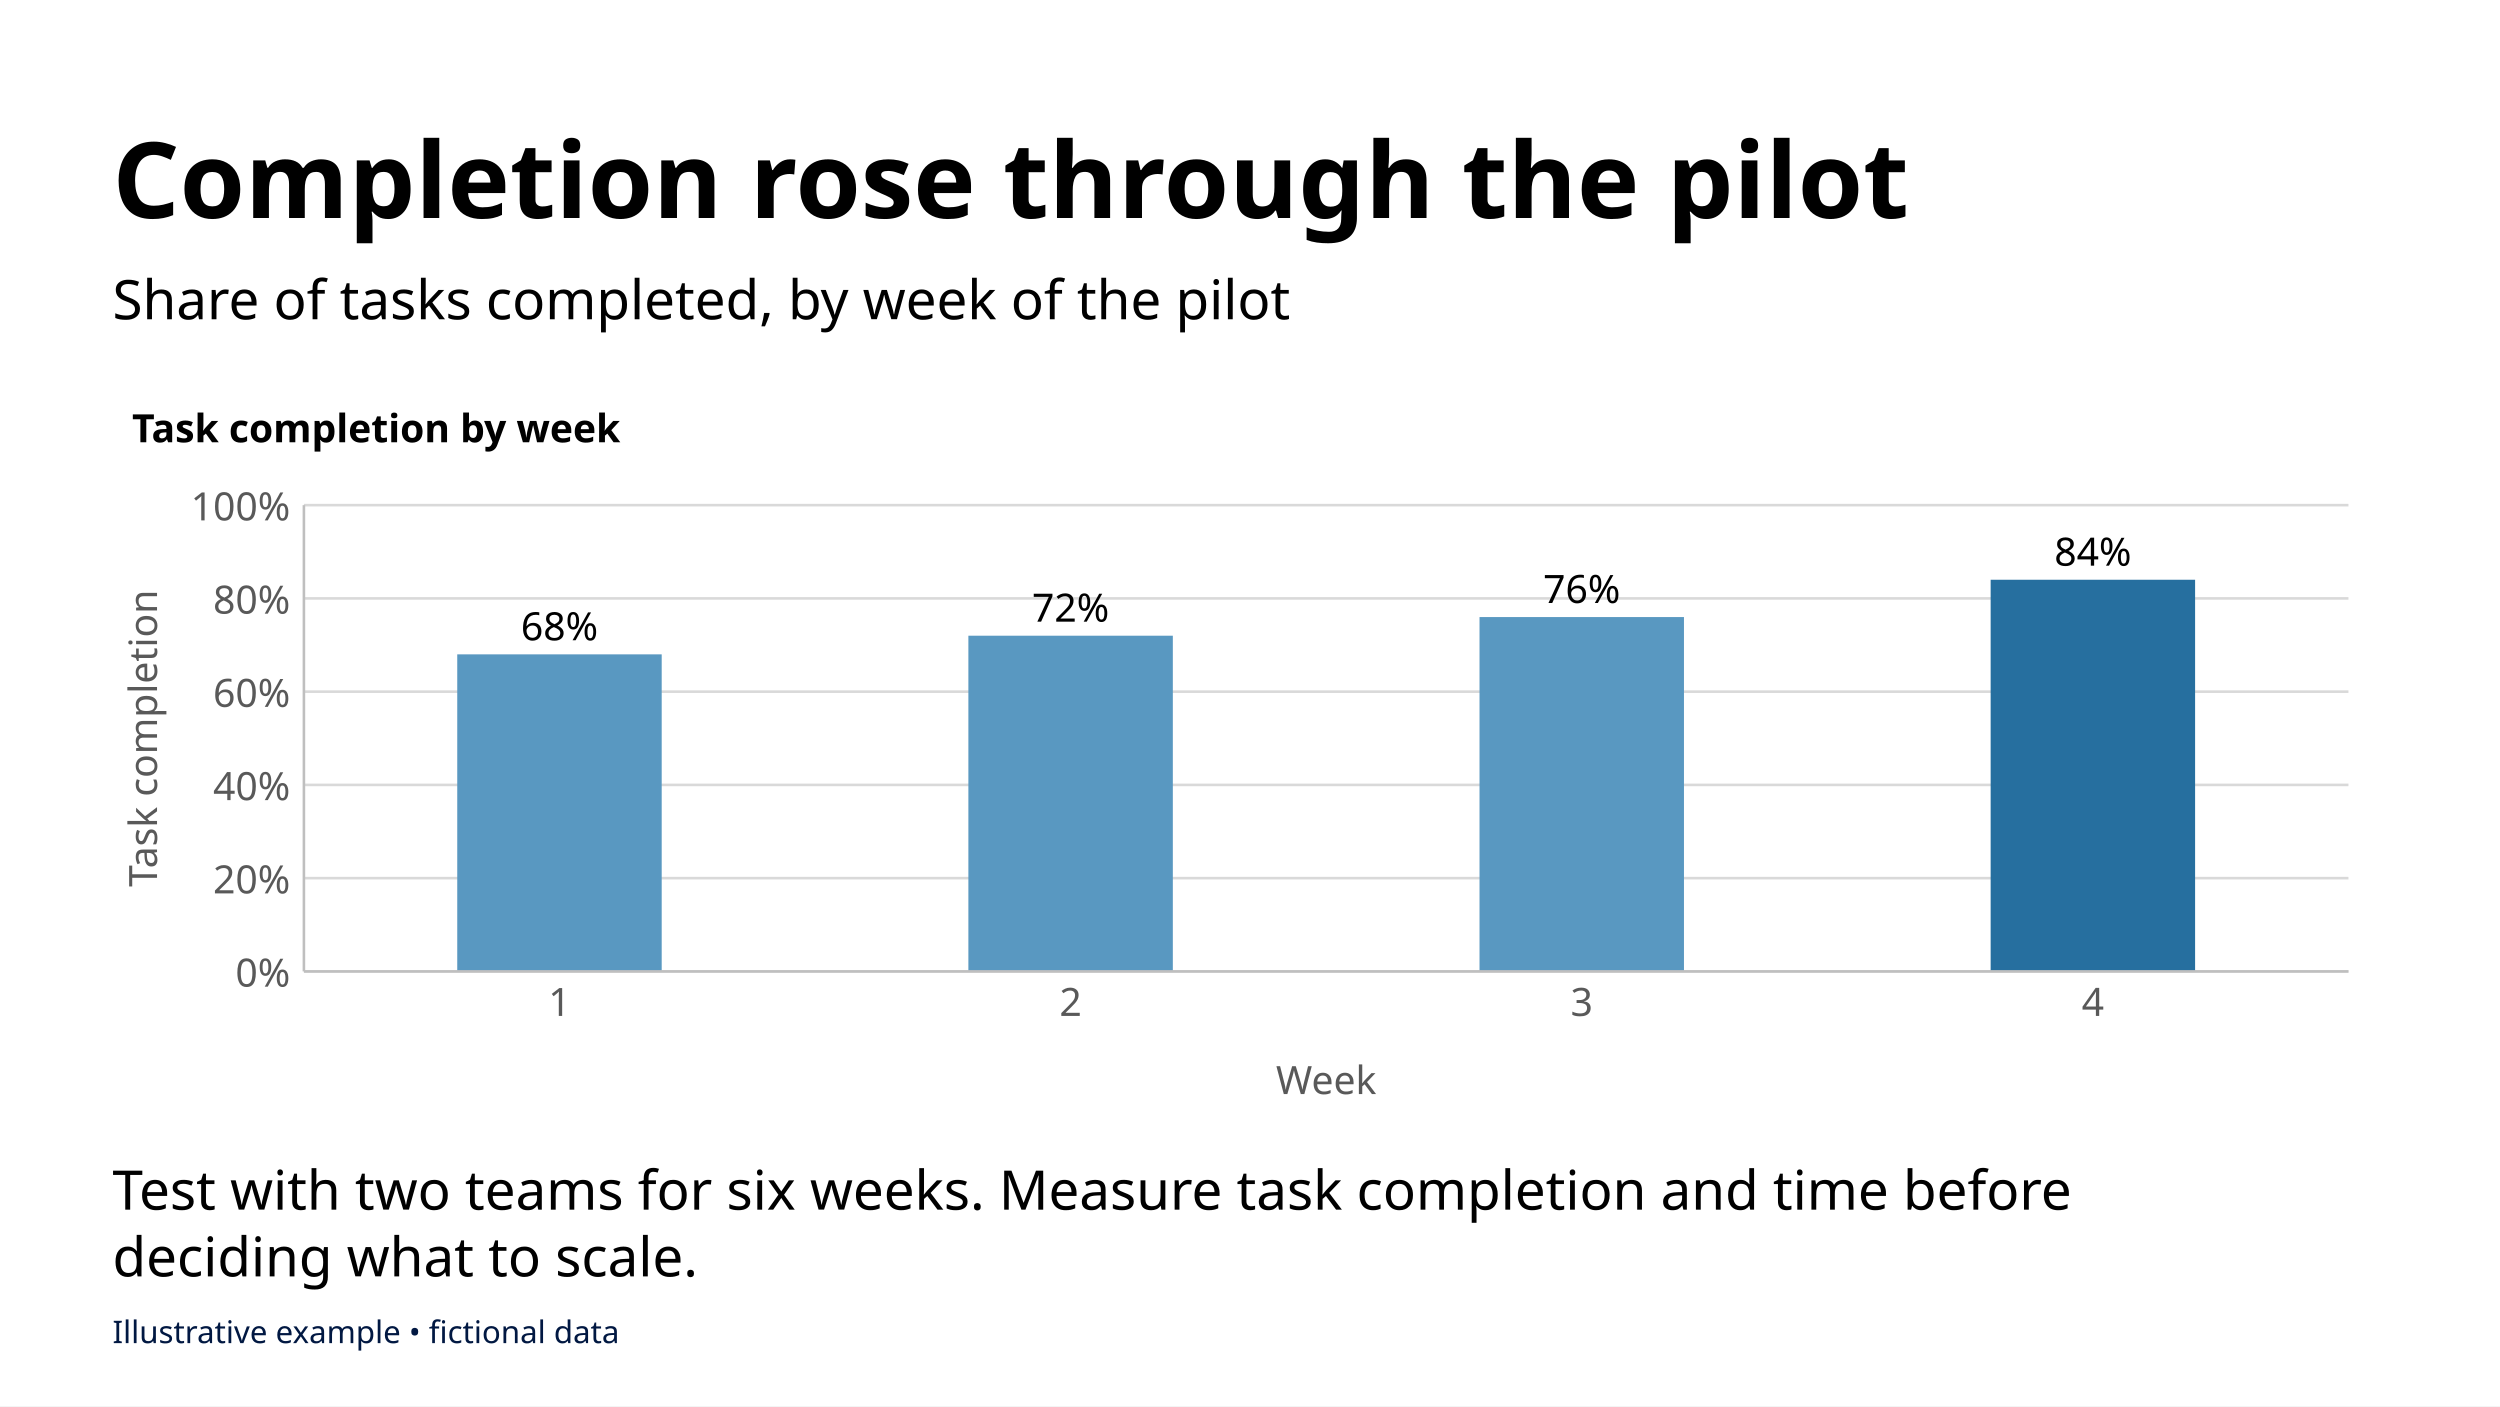
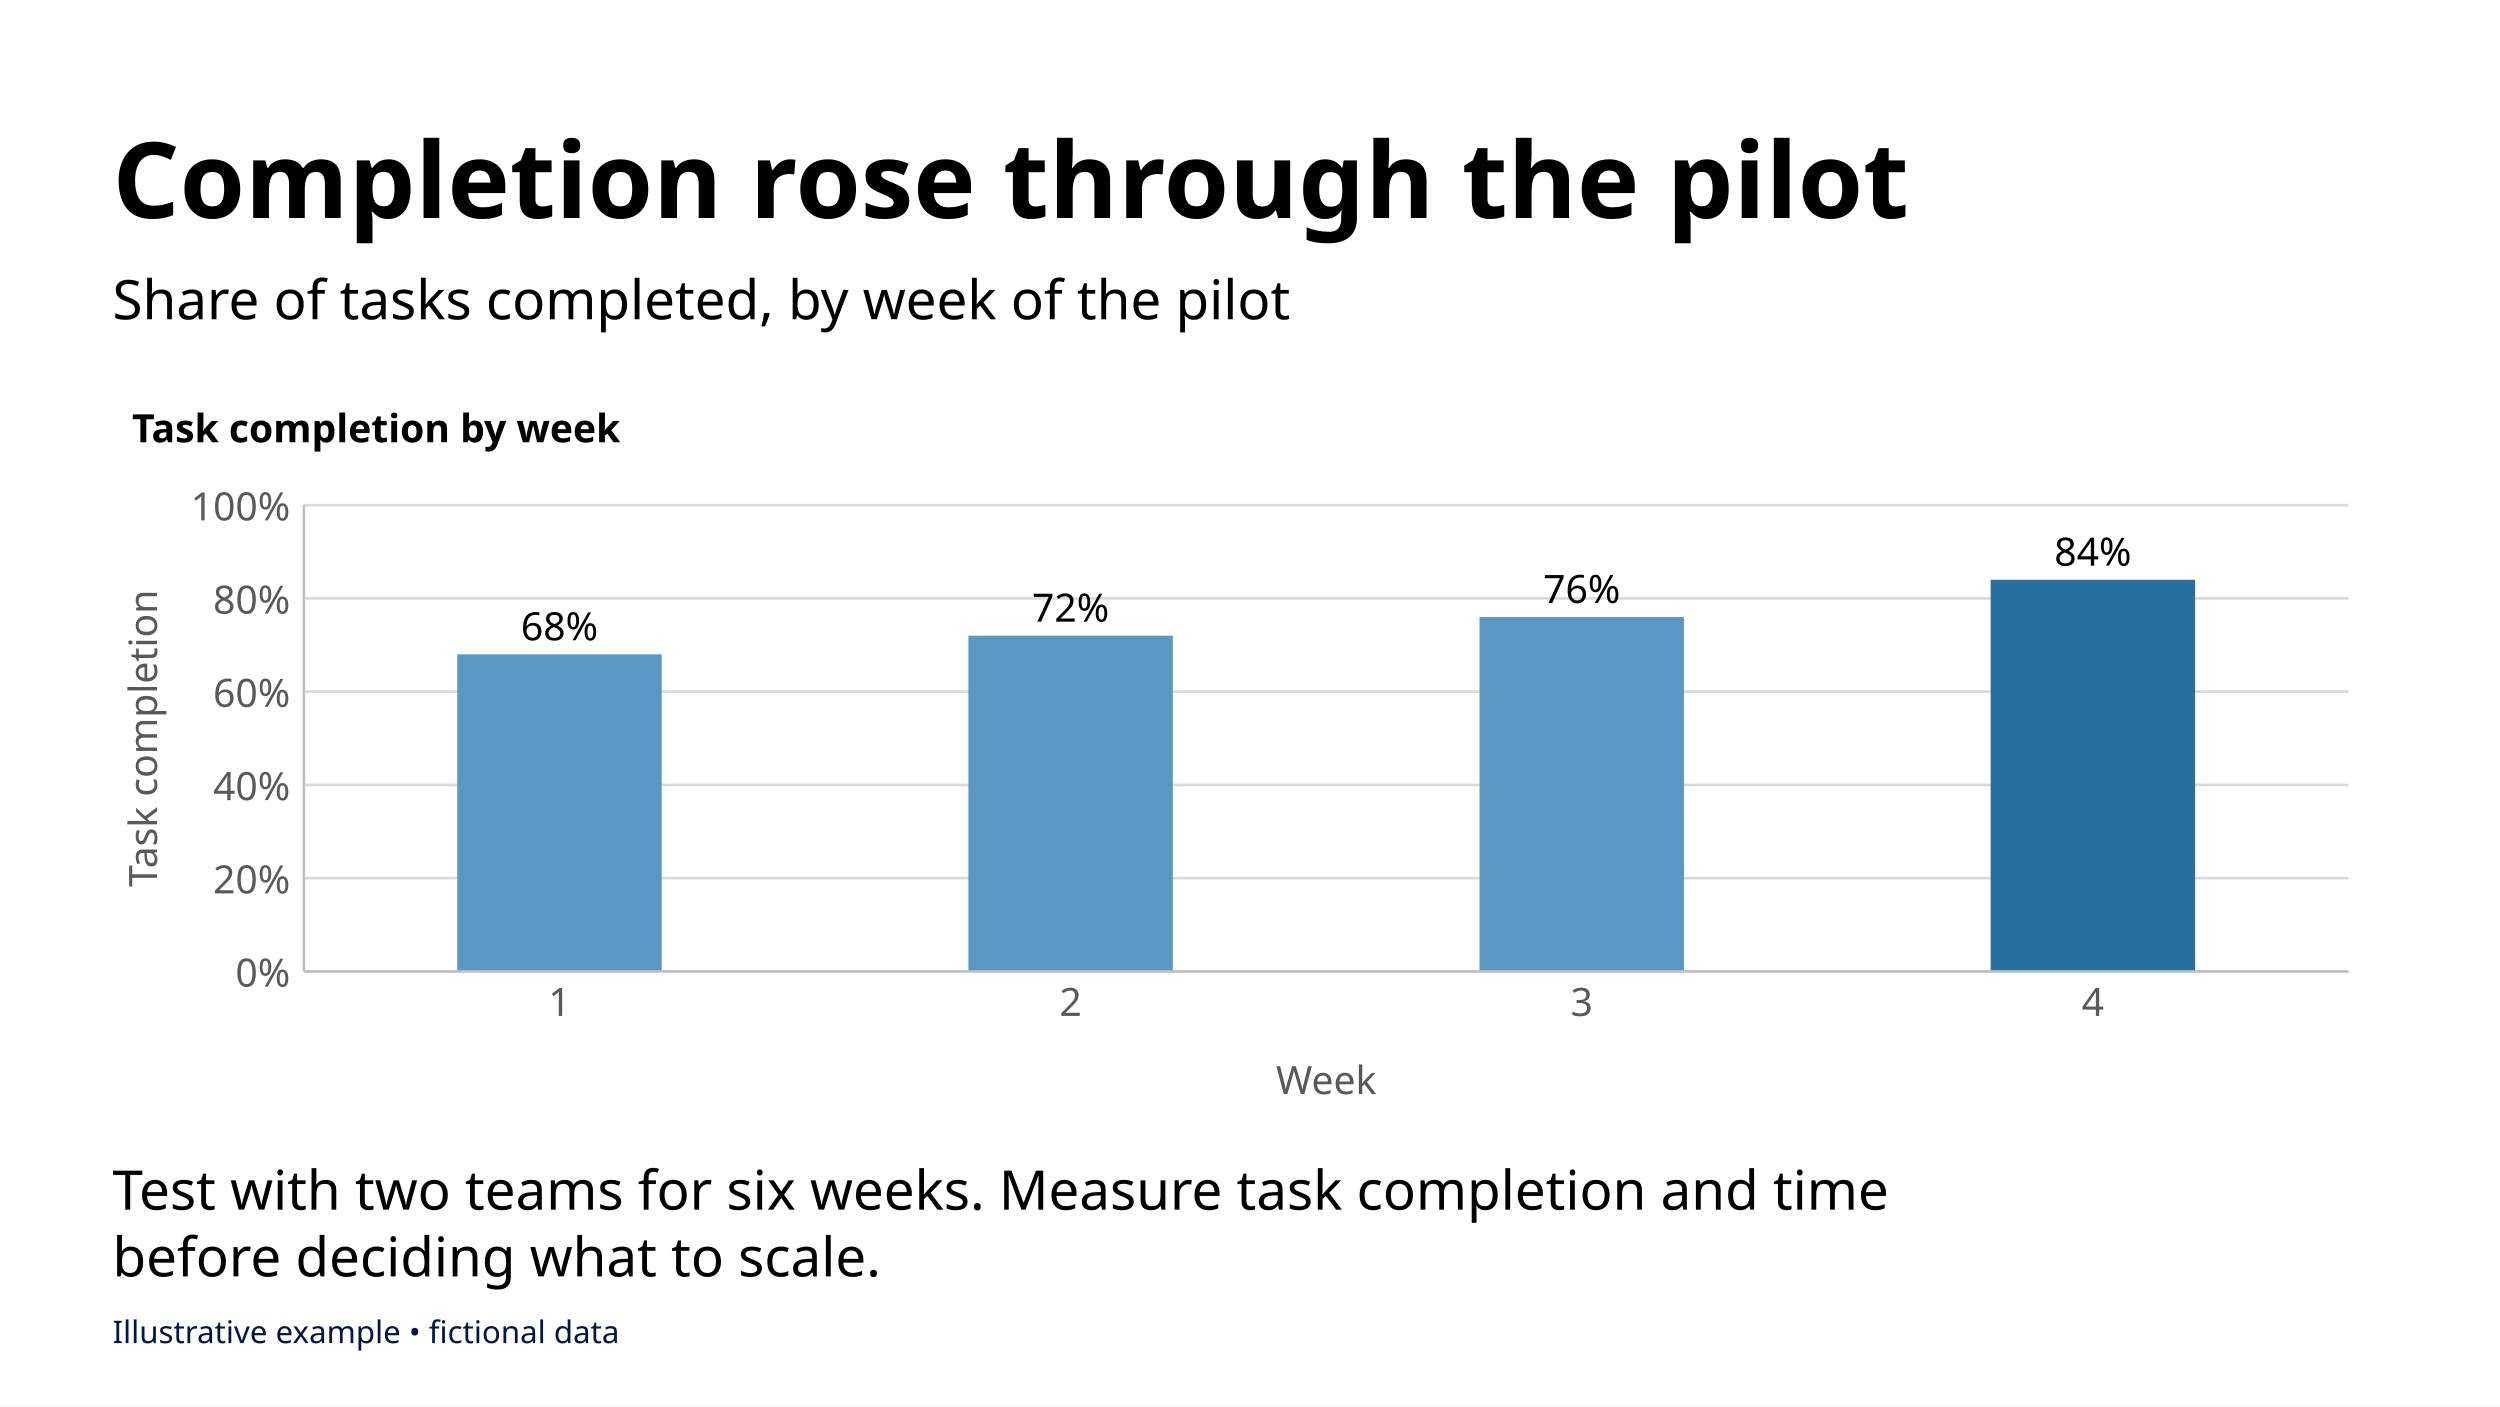
<svg xmlns="http://www.w3.org/2000/svg" aria-label="Completion rose through the pilot" aria-roledescription="slide" height="720" role="group" viewBox="0 0 1280 720" width="1280">
  <rect aria-hidden="true" fill="#FFFFFF" height="720" opacity="1" width="1280" x="0" y="0" />
  <g>
    <text fill="#000000" font-family="Aptos Display, sans-serif" font-size="54" font-weight="700" style="white-space:pre" text-anchor="start" x="57.6" xml:space="preserve" y="111.6">Completion rose through the pilot</text>
  </g>
  <g>
    <text fill="#000000" font-family="Aptos, sans-serif" font-size="28" font-weight="400" style="white-space:pre" text-anchor="start" x="57.6" xml:space="preserve" y="163.48">Share of tasks completed, by week of the pilot</text>
  </g>
  <g>
    <g>
      <text fill="#000000" font-family="Aptos, sans-serif" font-size="20" font-weight="700" style="white-space:pre" text-anchor="start" x="67.6" xml:space="preserve" y="226.44">Task completion by week</text>
    </g>
    <g>
      <text fill="#595959" font-family="Aptos, sans-serif" font-size="20" font-weight="400" style="white-space:pre" text-anchor="middle" x="286.45" xml:space="preserve" y="520.16">1</text>
    </g>
    <g>
      <text fill="#595959" font-family="Aptos, sans-serif" font-size="20" font-weight="400" style="white-space:pre" text-anchor="middle" x="548.15" xml:space="preserve" y="520.16">2</text>
    </g>
    <g>
      <text fill="#595959" font-family="Aptos, sans-serif" font-size="20" font-weight="400" style="white-space:pre" text-anchor="middle" x="809.85" xml:space="preserve" y="520.16">3</text>
    </g>
    <g>
      <text fill="#595959" font-family="Aptos, sans-serif" font-size="20" font-weight="400" style="white-space:pre" text-anchor="middle" x="1071.55" xml:space="preserve" y="520.16">4</text>
    </g>
    <line stroke="#D9D9D9" stroke-width="1.333" x1="155.6" x2="1202.4" y1="497.36" y2="497.36" />
    <g>
      <text fill="#595959" font-family="Aptos, sans-serif" font-size="20" font-weight="400" style="white-space:pre" text-anchor="end" x="148.6" xml:space="preserve" y="505.16">0%</text>
    </g>
    <line stroke="#D9D9D9" stroke-width="1.333" x1="155.6" x2="1202.4" y1="449.616" y2="449.616" />
    <g>
      <text fill="#595959" font-family="Aptos, sans-serif" font-size="20" font-weight="400" style="white-space:pre" text-anchor="end" x="148.6" xml:space="preserve" y="457.416">20%</text>
    </g>
    <line stroke="#D9D9D9" stroke-width="1.333" x1="155.6" x2="1202.4" y1="401.872" y2="401.872" />
    <g>
      <text fill="#595959" font-family="Aptos, sans-serif" font-size="20" font-weight="400" style="white-space:pre" text-anchor="end" x="148.6" xml:space="preserve" y="409.672">40%</text>
    </g>
    <line stroke="#D9D9D9" stroke-width="1.333" x1="155.6" x2="1202.4" y1="354.128" y2="354.128" />
    <g>
      <text fill="#595959" font-family="Aptos, sans-serif" font-size="20" font-weight="400" style="white-space:pre" text-anchor="end" x="148.6" xml:space="preserve" y="361.928">60%</text>
    </g>
    <line stroke="#D9D9D9" stroke-width="1.333" x1="155.6" x2="1202.4" y1="306.384" y2="306.384" />
    <g>
      <text fill="#595959" font-family="Aptos, sans-serif" font-size="20" font-weight="400" style="white-space:pre" text-anchor="end" x="148.6" xml:space="preserve" y="314.184">80%</text>
    </g>
    <line stroke="#D9D9D9" stroke-width="1.333" x1="155.6" x2="1202.4" y1="258.64" y2="258.64" />
    <g>
      <text fill="#595959" font-family="Aptos, sans-serif" font-size="20" font-weight="400" style="white-space:pre" text-anchor="end" x="148.6" xml:space="preserve" y="266.44">100%</text>
    </g>
    <rect fill="#5998C1" height="162.33" width="104.68" x="234.11" y="335.03" />
    <rect fill="#5998C1" height="171.878" width="104.68" x="495.81" y="325.482" />
    <rect fill="#5998C1" height="181.427" width="104.68" x="757.51" y="315.933" />
    <rect fill="#266F9F" height="200.525" width="104.68" x="1019.21" y="296.835" />
    <g>
      <text fill="#000000" font-family="Aptos, sans-serif" font-size="20" font-weight="400" style="white-space:pre" text-anchor="middle" x="286.45" xml:space="preserve" y="327.83">68%</text>
    </g>
    <g>
      <text fill="#000000" font-family="Aptos, sans-serif" font-size="20" font-weight="400" style="white-space:pre" text-anchor="middle" x="548.15" xml:space="preserve" y="318.282">72%</text>
    </g>
    <g>
      <text fill="#000000" font-family="Aptos, sans-serif" font-size="20" font-weight="400" style="white-space:pre" text-anchor="middle" x="809.85" xml:space="preserve" y="308.733">76%</text>
    </g>
    <g>
      <text fill="#000000" font-family="Aptos, sans-serif" font-size="20" font-weight="400" style="white-space:pre" text-anchor="middle" x="1071.55" xml:space="preserve" y="289.635">84%</text>
    </g>
    <line stroke="#BFBFBF" stroke-width="1.333" x1="155.6" x2="155.6" y1="258.64" y2="497.36" />
    <line stroke="#BFBFBF" stroke-width="1.333" x1="155.6" x2="1202.4" y1="497.36" y2="497.36" />
    <g>
      <text fill="#595959" font-family="Aptos, sans-serif" font-size="20" font-weight="400" style="white-space:pre" text-anchor="middle" x="679" xml:space="preserve" y="560.16">Week</text>
    </g>
    <g transform="rotate(-90 72.6 378)">
      <g>
        <text fill="#595959" font-family="Aptos, sans-serif" font-size="20" font-weight="400" style="white-space:pre" text-anchor="middle" x="72.6" xml:space="preserve" y="385.8">Task completion</text>
      </g>
    </g>
  </g>
  <g>
-     <text fill="#000000" font-family="Aptos, sans-serif" font-size="28" font-weight="400" style="white-space:pre" text-anchor="start" x="57.6" xml:space="preserve" y="619.36">Test with two teams for six weeks. Measure task completion and time before </text>
-     <text fill="#000000" font-family="Aptos, sans-serif" font-size="28" font-weight="400" style="white-space:pre" text-anchor="start" x="57.6" xml:space="preserve" y="653.52">deciding what to scale.</text>
+     <text fill="#000000" font-family="Aptos, sans-serif" font-size="28" font-weight="400" style="white-space:pre" text-anchor="start" x="57.6" xml:space="preserve" y="619.36">Test with two teams for six weeks. Measure task completion and time </text>
+     <text fill="#000000" font-family="Aptos, sans-serif" font-size="28" font-weight="400" style="white-space:pre" text-anchor="start" x="57.6" xml:space="preserve" y="653.52">before deciding what to scale.</text>
  </g>
  <g />
  <g>
    <g>
      <g>
        <text fill="#011842" font-family="Aptos, sans-serif" font-size="16" font-weight="400" style="white-space:pre" text-anchor="start" x="57.6" xml:space="preserve" y="687.68">Illustrative example • fictional data</text>
      </g>
    </g>
  </g>
</svg>
